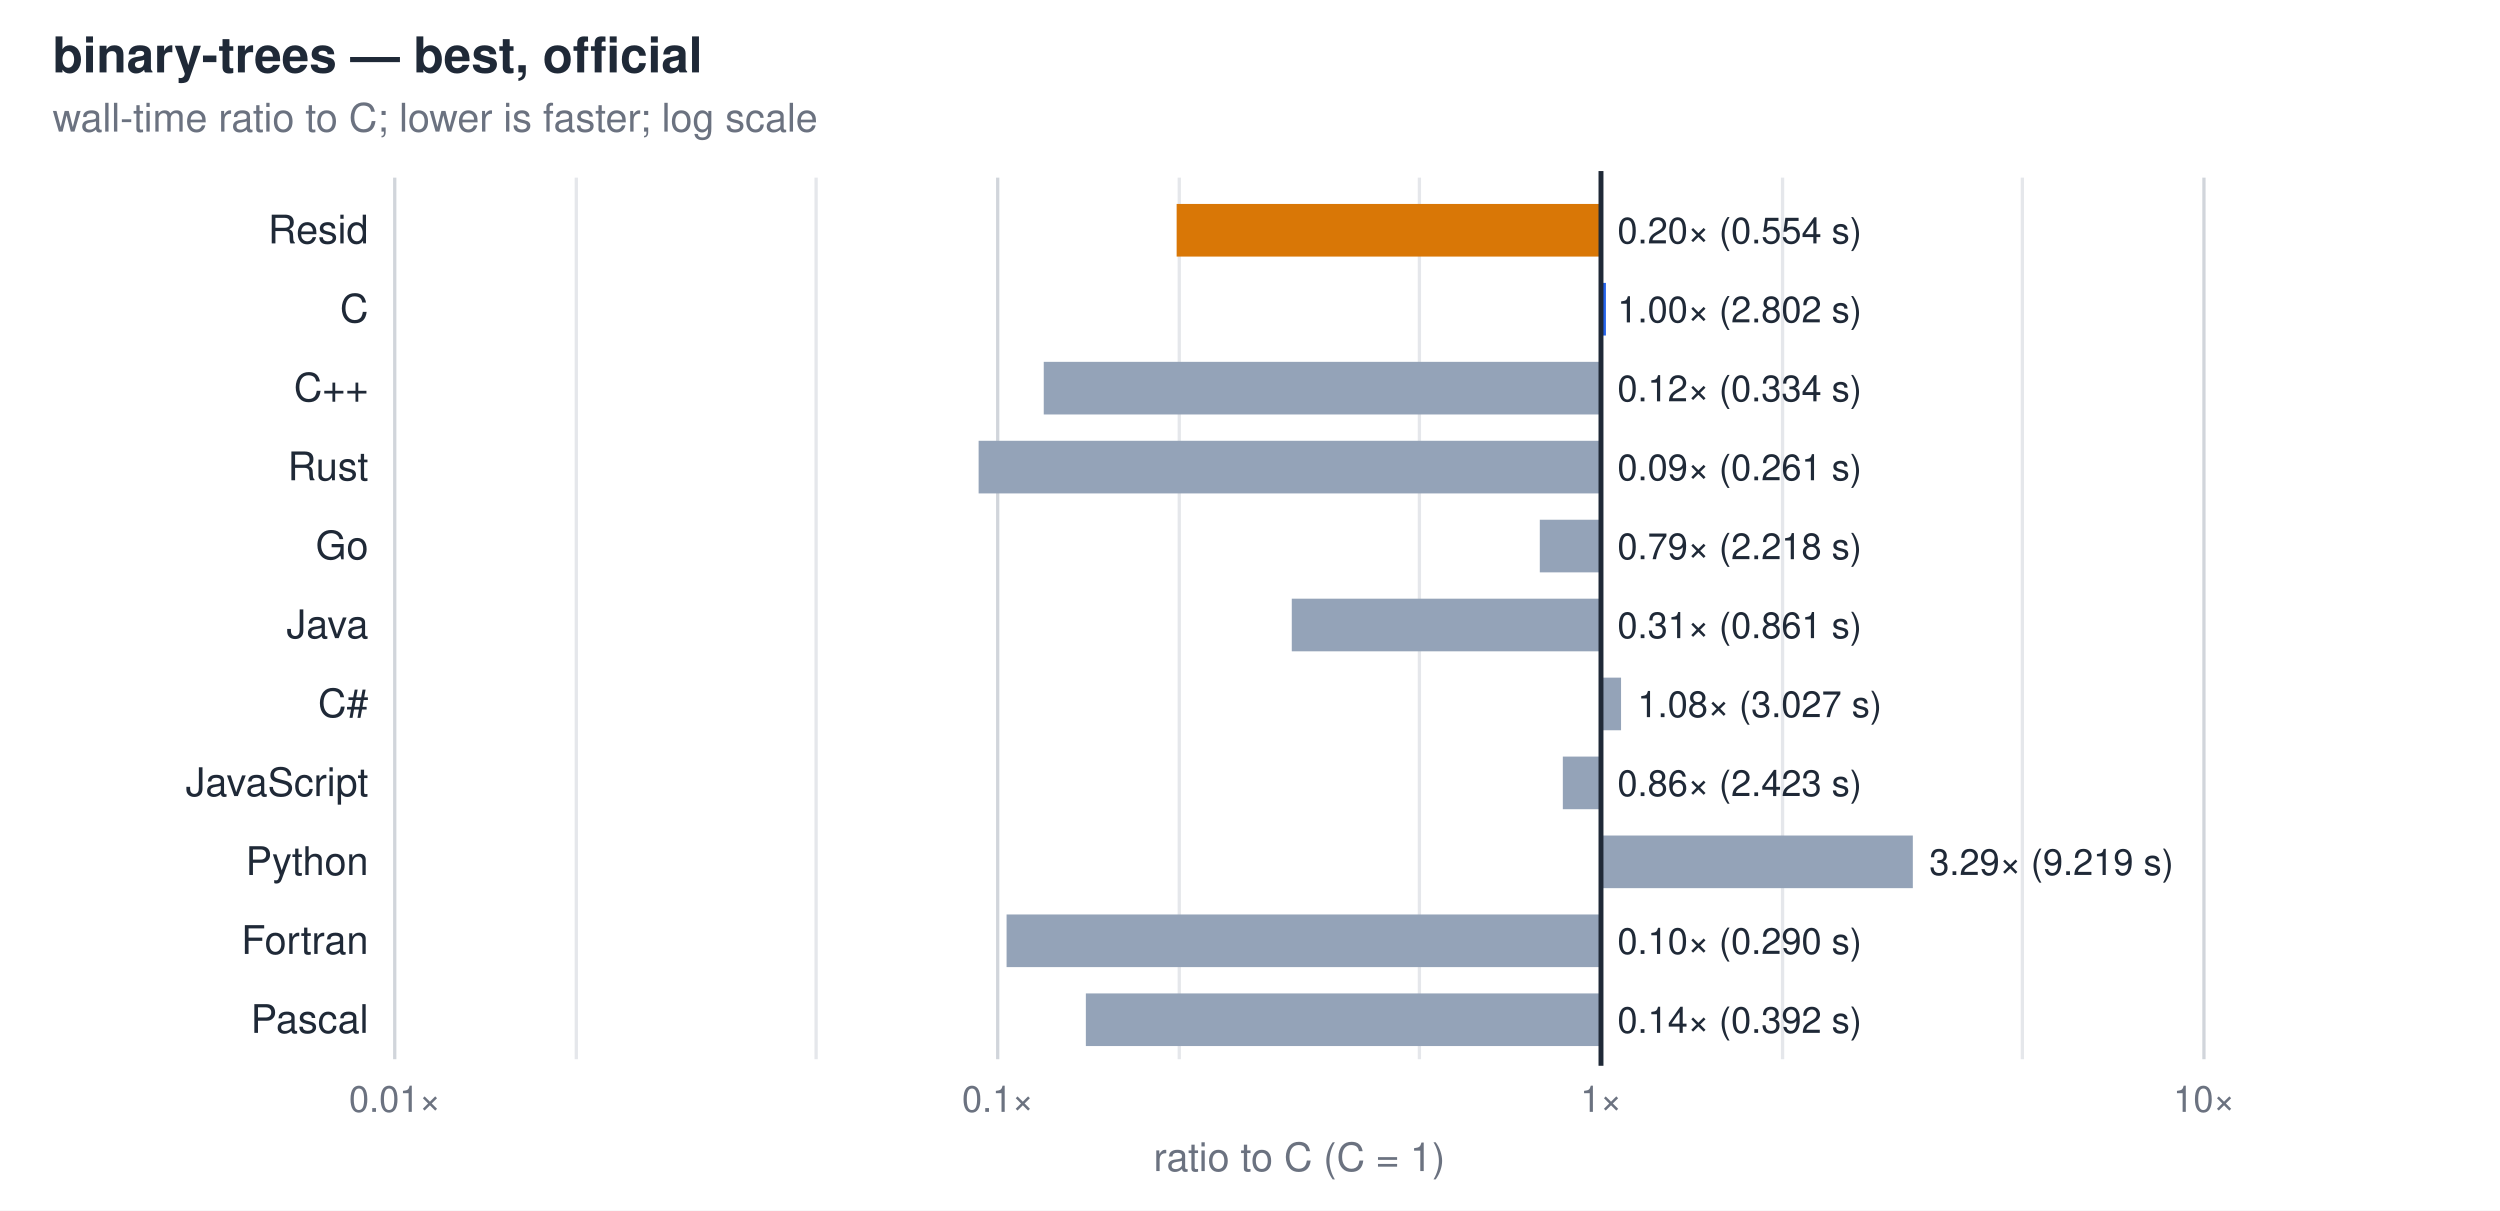
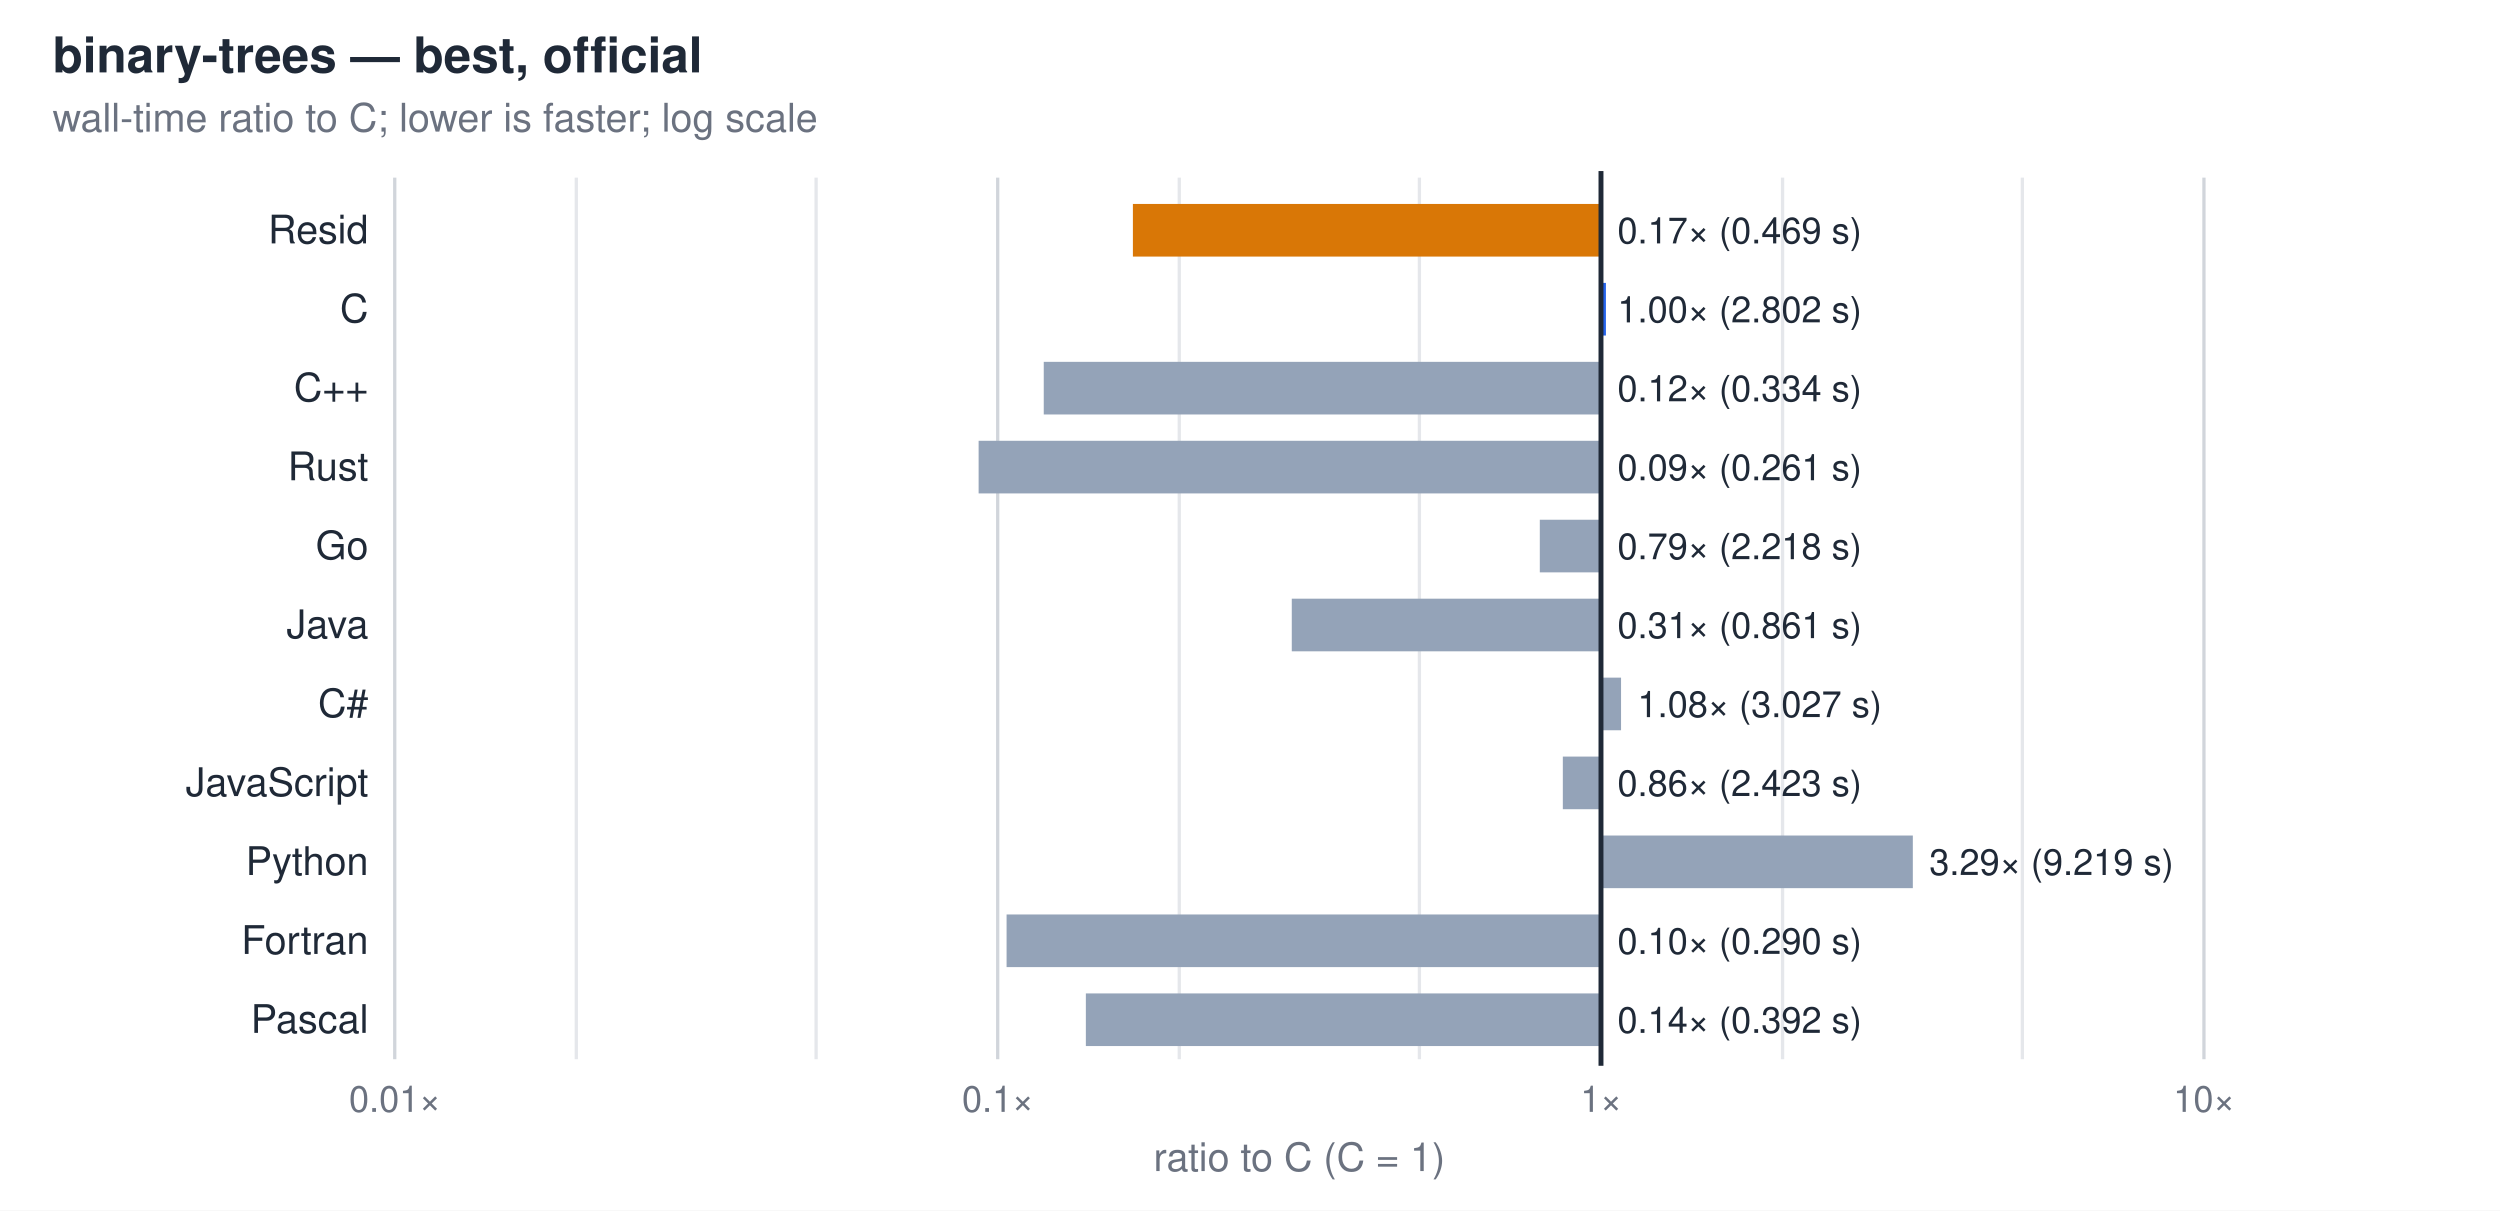
<svg xmlns="http://www.w3.org/2000/svg" width="760" height="368" viewBox="0 0 760 368" font-family="Helvetica, Arial, sans-serif" font-size="12">
  <rect x="0" y="0" width="760" height="368" fill="#ffffff" />
  <text x="16" y="22" font-size="15" font-weight="bold" fill="#1f2937">binary-trees — best, official</text>
  <text x="16" y="40" fill="#6b7280">wall-time ratio to C; lower is faster; log scale</text>
  <line x1="120.0" y1="54" x2="120.0" y2="322" stroke="#d1d5db" stroke-width="1" />
  <text x="120.0" y="338" text-anchor="middle" fill="#6b7280" font-size="11">0.01×</text>
  <line x1="175.2" y1="54" x2="175.2" y2="322" stroke="#e5e7eb" stroke-width="1" />
  <line x1="248.1" y1="54" x2="248.1" y2="322" stroke="#e5e7eb" stroke-width="1" />
  <line x1="303.3" y1="54" x2="303.3" y2="322" stroke="#d1d5db" stroke-width="1" />
  <text x="303.3" y="338" text-anchor="middle" fill="#6b7280" font-size="11">0.1×</text>
  <line x1="358.5" y1="54" x2="358.5" y2="322" stroke="#e5e7eb" stroke-width="1" />
  <line x1="431.5" y1="54" x2="431.5" y2="322" stroke="#e5e7eb" stroke-width="1" />
  <line x1="486.7" y1="54" x2="486.7" y2="322" stroke="#d1d5db" stroke-width="1" />
  <text x="486.7" y="338" text-anchor="middle" fill="#6b7280" font-size="11">1×</text>
  <line x1="541.9" y1="54" x2="541.9" y2="322" stroke="#e5e7eb" stroke-width="1" />
  <line x1="614.8" y1="54" x2="614.8" y2="322" stroke="#e5e7eb" stroke-width="1" />
  <line x1="670.0" y1="54" x2="670.0" y2="322" stroke="#d1d5db" stroke-width="1" />
  <text x="670.0" y="338" text-anchor="middle" fill="#6b7280" font-size="11">10×</text>
  <text x="112" y="74.0" text-anchor="end" fill="#1f2937">Resid</text>
-   <rect x="357.7" y="62" width="129.0" height="16" fill="#d97706" />
-   <text x="491.7" y="74.0" fill="#1f2937" font-size="11">0.20×  (0.554 s)</text>
+   <rect x="344.4" y="62" width="142.3" height="16" fill="#d97706" />
+   <text x="491.7" y="74.0" fill="#1f2937" font-size="11">0.17×  (0.469 s)</text>
  <text x="112" y="98.0" text-anchor="end" fill="#1f2937">C</text>
  <rect x="486.7" y="86" width="1.5" height="16" fill="#2563eb" />
  <text x="491.7" y="98.0" fill="#1f2937" font-size="11">1.00×  (2.802 s)</text>
  <text x="112" y="122.0" text-anchor="end" fill="#1f2937">C++</text>
  <rect x="317.3" y="110" width="169.4" height="16" fill="#94a3b8" />
  <text x="491.7" y="122.0" fill="#1f2937" font-size="11">0.12×  (0.334 s)</text>
  <text x="112" y="146.0" text-anchor="end" fill="#1f2937">Rust</text>
  <rect x="297.5" y="134" width="189.1" height="16" fill="#94a3b8" />
  <text x="491.7" y="146.0" fill="#1f2937" font-size="11">0.09×  (0.261 s)</text>
  <text x="112" y="170.0" text-anchor="end" fill="#1f2937">Go</text>
  <rect x="468.1" y="158" width="18.6" height="16" fill="#94a3b8" />
  <text x="491.7" y="170.0" fill="#1f2937" font-size="11">0.79×  (2.218 s)</text>
  <text x="112" y="194.0" text-anchor="end" fill="#1f2937">Java</text>
  <rect x="392.7" y="182" width="93.9" height="16" fill="#94a3b8" />
  <text x="491.7" y="194.0" fill="#1f2937" font-size="11">0.31×  (0.861 s)</text>
  <text x="112" y="218.0" text-anchor="end" fill="#1f2937">C#</text>
  <rect x="486.7" y="206" width="6.1" height="16" fill="#94a3b8" />
  <text x="497.8" y="218.0" fill="#1f2937" font-size="11">1.08×  (3.027 s)</text>
  <text x="112" y="242.0" text-anchor="end" fill="#1f2937">JavaScript</text>
  <rect x="475.1" y="230" width="11.6" height="16" fill="#94a3b8" />
  <text x="491.7" y="242.0" fill="#1f2937" font-size="11">0.86×  (2.423 s)</text>
  <text x="112" y="266.0" text-anchor="end" fill="#1f2937">Python</text>
  <rect x="486.7" y="254" width="94.8" height="16" fill="#94a3b8" />
  <text x="586.5" y="266.0" fill="#1f2937" font-size="11">3.29×  (9.219 s)</text>
  <text x="112" y="290.0" text-anchor="end" fill="#1f2937">Fortran</text>
  <rect x="306.0" y="278" width="180.7" height="16" fill="#94a3b8" />
  <text x="491.7" y="290.0" fill="#1f2937" font-size="11">0.10×  (0.290 s)</text>
  <text x="112" y="314.0" text-anchor="end" fill="#1f2937">Pascal</text>
  <rect x="330.1" y="302" width="156.5" height="16" fill="#94a3b8" />
  <text x="491.7" y="314.0" fill="#1f2937" font-size="11">0.14×  (0.392 s)</text>
  <line x1="486.7" y1="52" x2="486.7" y2="324" stroke="#1f2937" stroke-width="1.5" />
  <text x="395.0" y="356" text-anchor="middle" fill="#6b7280">ratio to C (C = 1)</text>
</svg>
